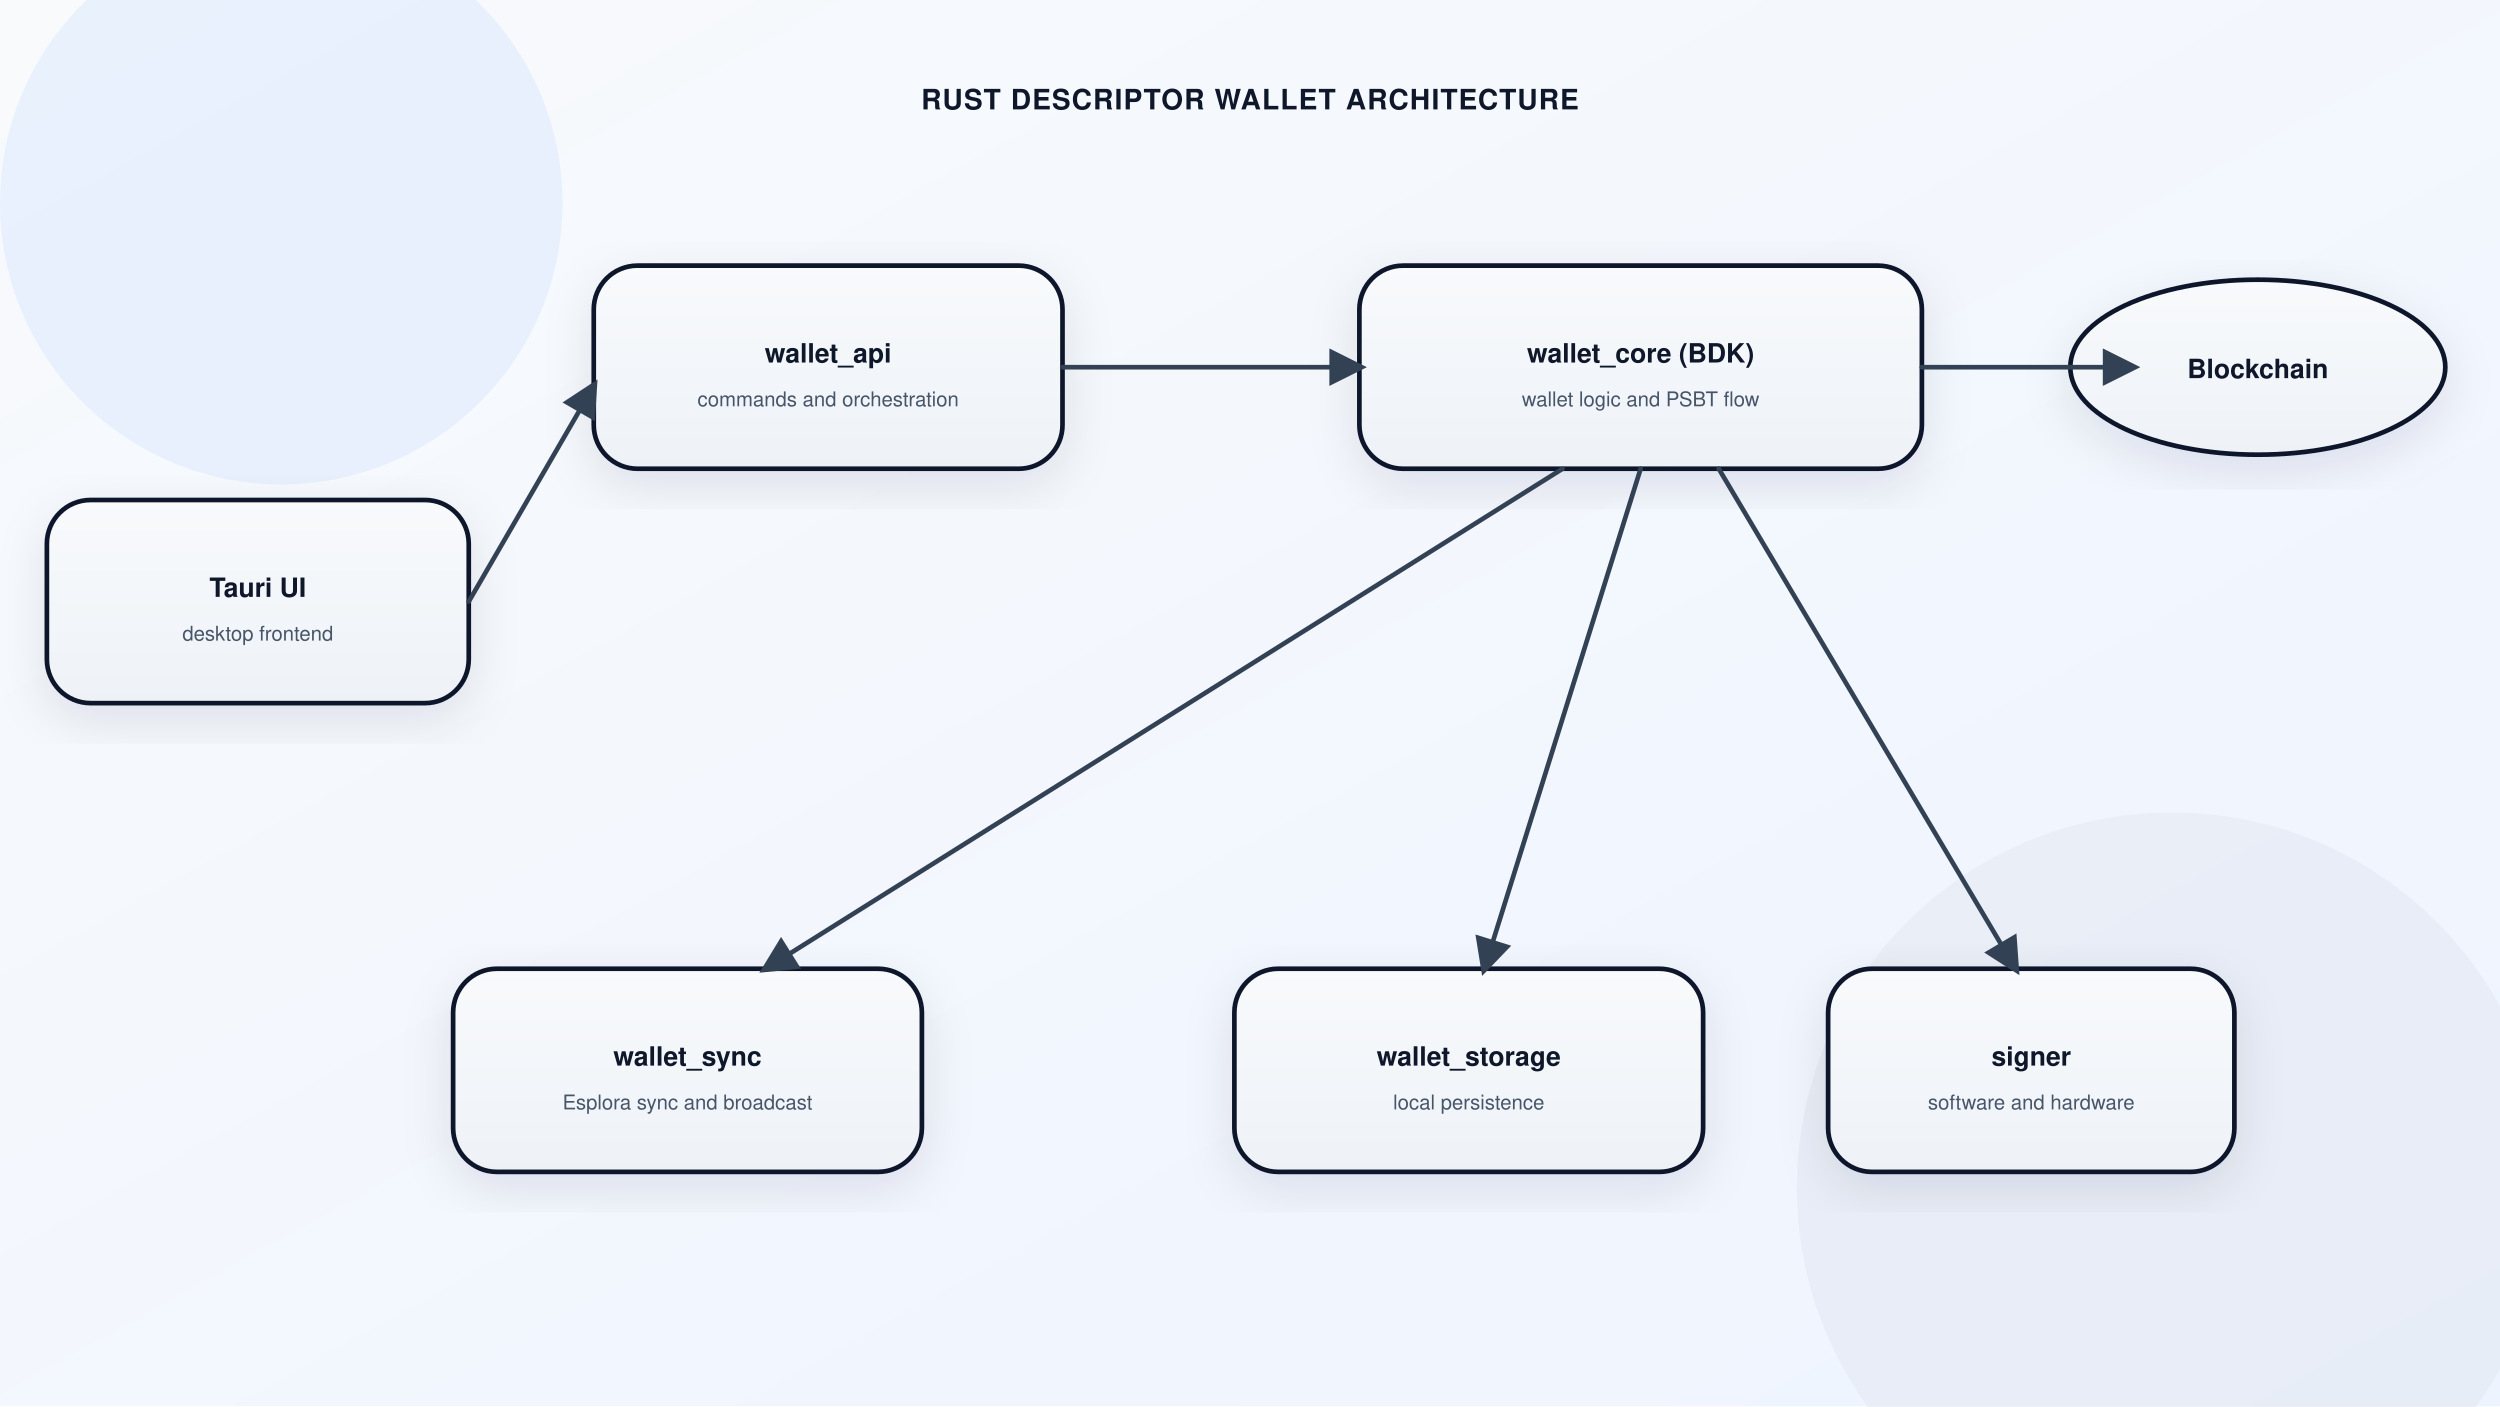
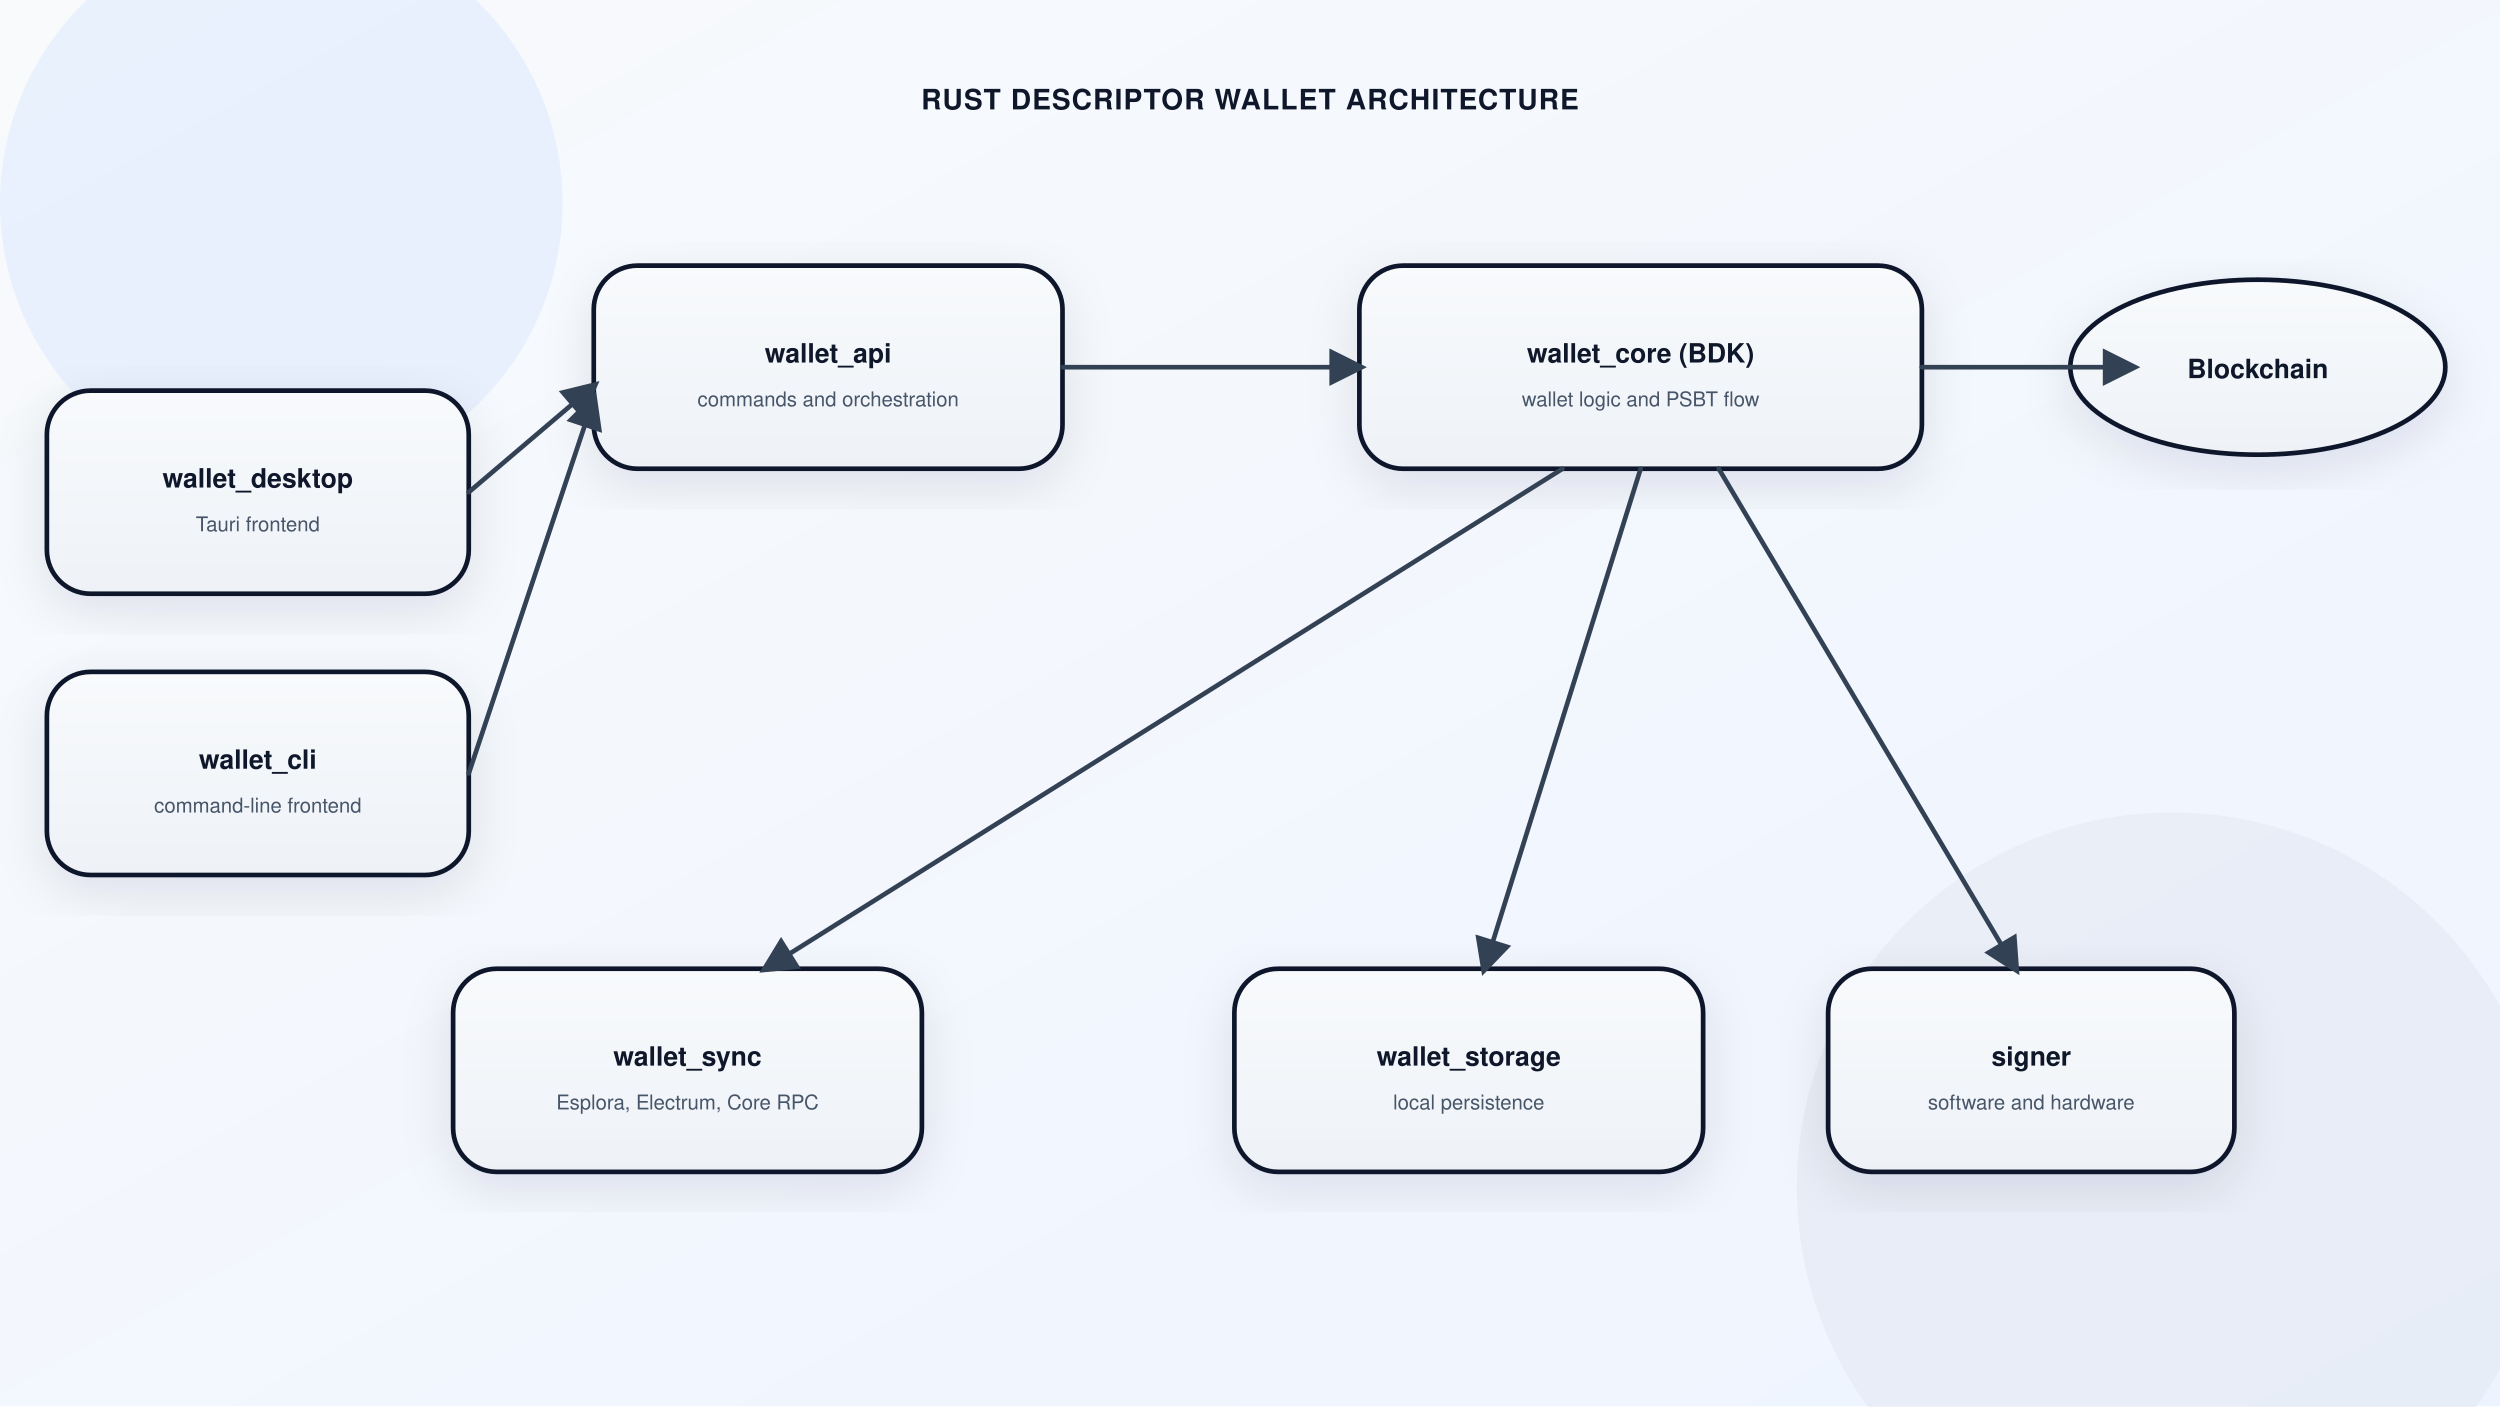
<svg xmlns="http://www.w3.org/2000/svg" width="1600" height="900" viewBox="0 0 1600 900" fill="none">
  <defs>
    <linearGradient id="cardFill" x1="0" y1="0" x2="0" y2="1">
      <stop offset="0%" stop-color="#F8FAFC" />
      <stop offset="100%" stop-color="#EEF2F7" />
    </linearGradient>
    <linearGradient id="bg" x1="0" y1="0" x2="1" y2="1">
      <stop offset="0%" stop-color="#F8FAFC" />
      <stop offset="100%" stop-color="#EEF4FF" />
    </linearGradient>
    <filter id="shadow" x="-20%" y="-20%" width="140%" height="140%">
      <feDropShadow dx="0" dy="10" stdDeviation="16" flood-color="#0F172A" flood-opacity="0.10" />
    </filter>
    <marker id="arrow" viewBox="0 0 10 10" refX="8" refY="5" markerWidth="8" markerHeight="8" orient="auto-start-reverse">
      <path d="M0 0L10 5L0 10V0Z" fill="#334155" />
    </marker>
    <style>
      .title { font-family: Helvetica, Arial, sans-serif; font-size: 18px; font-weight: 700; fill: #0F172A; letter-spacing: 0.04em; }
      .label { font-family: Helvetica, Arial, sans-serif; font-size: 17px; font-weight: 600; fill: #0F172A; }
      .subtle { font-family: Helvetica, Arial, sans-serif; font-size: 13px; font-weight: 500; fill: #475569; }
      .edge { stroke: #334155; stroke-width: 3; stroke-linecap: round; stroke-linejoin: round; marker-end: url(#arrow); }
      .card { fill: url(#cardFill); stroke: #0F172A; stroke-width: 3; filter: url(#shadow); }
    </style>
  </defs>
  <rect x="0" y="0" width="1600" height="900" fill="url(#bg)" />
  <circle cx="180" cy="130" r="180" fill="#DCEAFE" opacity="0.55" />
  <circle cx="1390" cy="760" r="240" fill="#E2E8F0" opacity="0.55" />
  <text x="800" y="70" text-anchor="middle" class="title">RUST DESCRIPTOR WALLET ARCHITECTURE</text>
-   <rect class="card" x="30" y="320" rx="28" ry="28" width="270" height="130" />
-   <text x="165" y="382" text-anchor="middle" class="label">Tauri UI</text>
-   <text x="165" y="410" text-anchor="middle" class="subtle">desktop frontend</text>
+   <rect class="card" x="30" y="250" rx="28" ry="28" width="270" height="130" />
+   <text x="165" y="312" text-anchor="middle" class="label">wallet_desktop</text>
+   <text x="165" y="340" text-anchor="middle" class="subtle">Tauri frontend</text>
+   <rect class="card" x="30" y="430" rx="28" ry="28" width="270" height="130" />
+   <text x="165" y="492" text-anchor="middle" class="label">wallet_cli</text>
+   <text x="165" y="520" text-anchor="middle" class="subtle">command-line frontend</text>
  <rect class="card" x="380" y="170" rx="28" ry="28" width="300" height="130" />
  <text x="530" y="232" text-anchor="middle" class="label">wallet_api</text>
  <text x="530" y="260" text-anchor="middle" class="subtle">commands and orchestration</text>
  <rect class="card" x="870" y="170" rx="28" ry="28" width="360" height="130" />
  <text x="1050" y="232" text-anchor="middle" class="label">wallet_core (BDK)</text>
  <text x="1050" y="260" text-anchor="middle" class="subtle">wallet logic and PSBT flow</text>
  <ellipse class="card" cx="1445" cy="235" rx="120" ry="56" />
  <text x="1445" y="242" text-anchor="middle" class="label">Blockchain</text>
  <rect class="card" x="290" y="620" rx="28" ry="28" width="300" height="130" />
  <text x="440" y="682" text-anchor="middle" class="label">wallet_sync</text>
-   <text x="440" y="710" text-anchor="middle" class="subtle">Esplora sync and broadcast</text>
+   <text x="440" y="710" text-anchor="middle" class="subtle">Esplora, Electrum, Core RPC</text>
  <rect class="card" x="790" y="620" rx="28" ry="28" width="300" height="130" />
  <text x="940" y="682" text-anchor="middle" class="label">wallet_storage</text>
  <text x="940" y="710" text-anchor="middle" class="subtle">local persistence</text>
  <rect class="card" x="1170" y="620" rx="28" ry="28" width="260" height="130" />
  <text x="1300" y="682" text-anchor="middle" class="label">signer</text>
  <text x="1300" y="710" text-anchor="middle" class="subtle">software and hardware</text>
-   <path class="edge" d="M300 385L380 247" />
+   <path class="edge" d="M300 315L380 247" />
+   <path class="edge" d="M300 495L380 255" />
  <path class="edge" d="M680 235H870" />
  <path class="edge" d="M1230 235H1365" />
  <path class="edge" d="M1000 300L490 620" />
  <path class="edge" d="M1050 300L950 620" />
  <path class="edge" d="M1100 300L1290 620" />
</svg>
